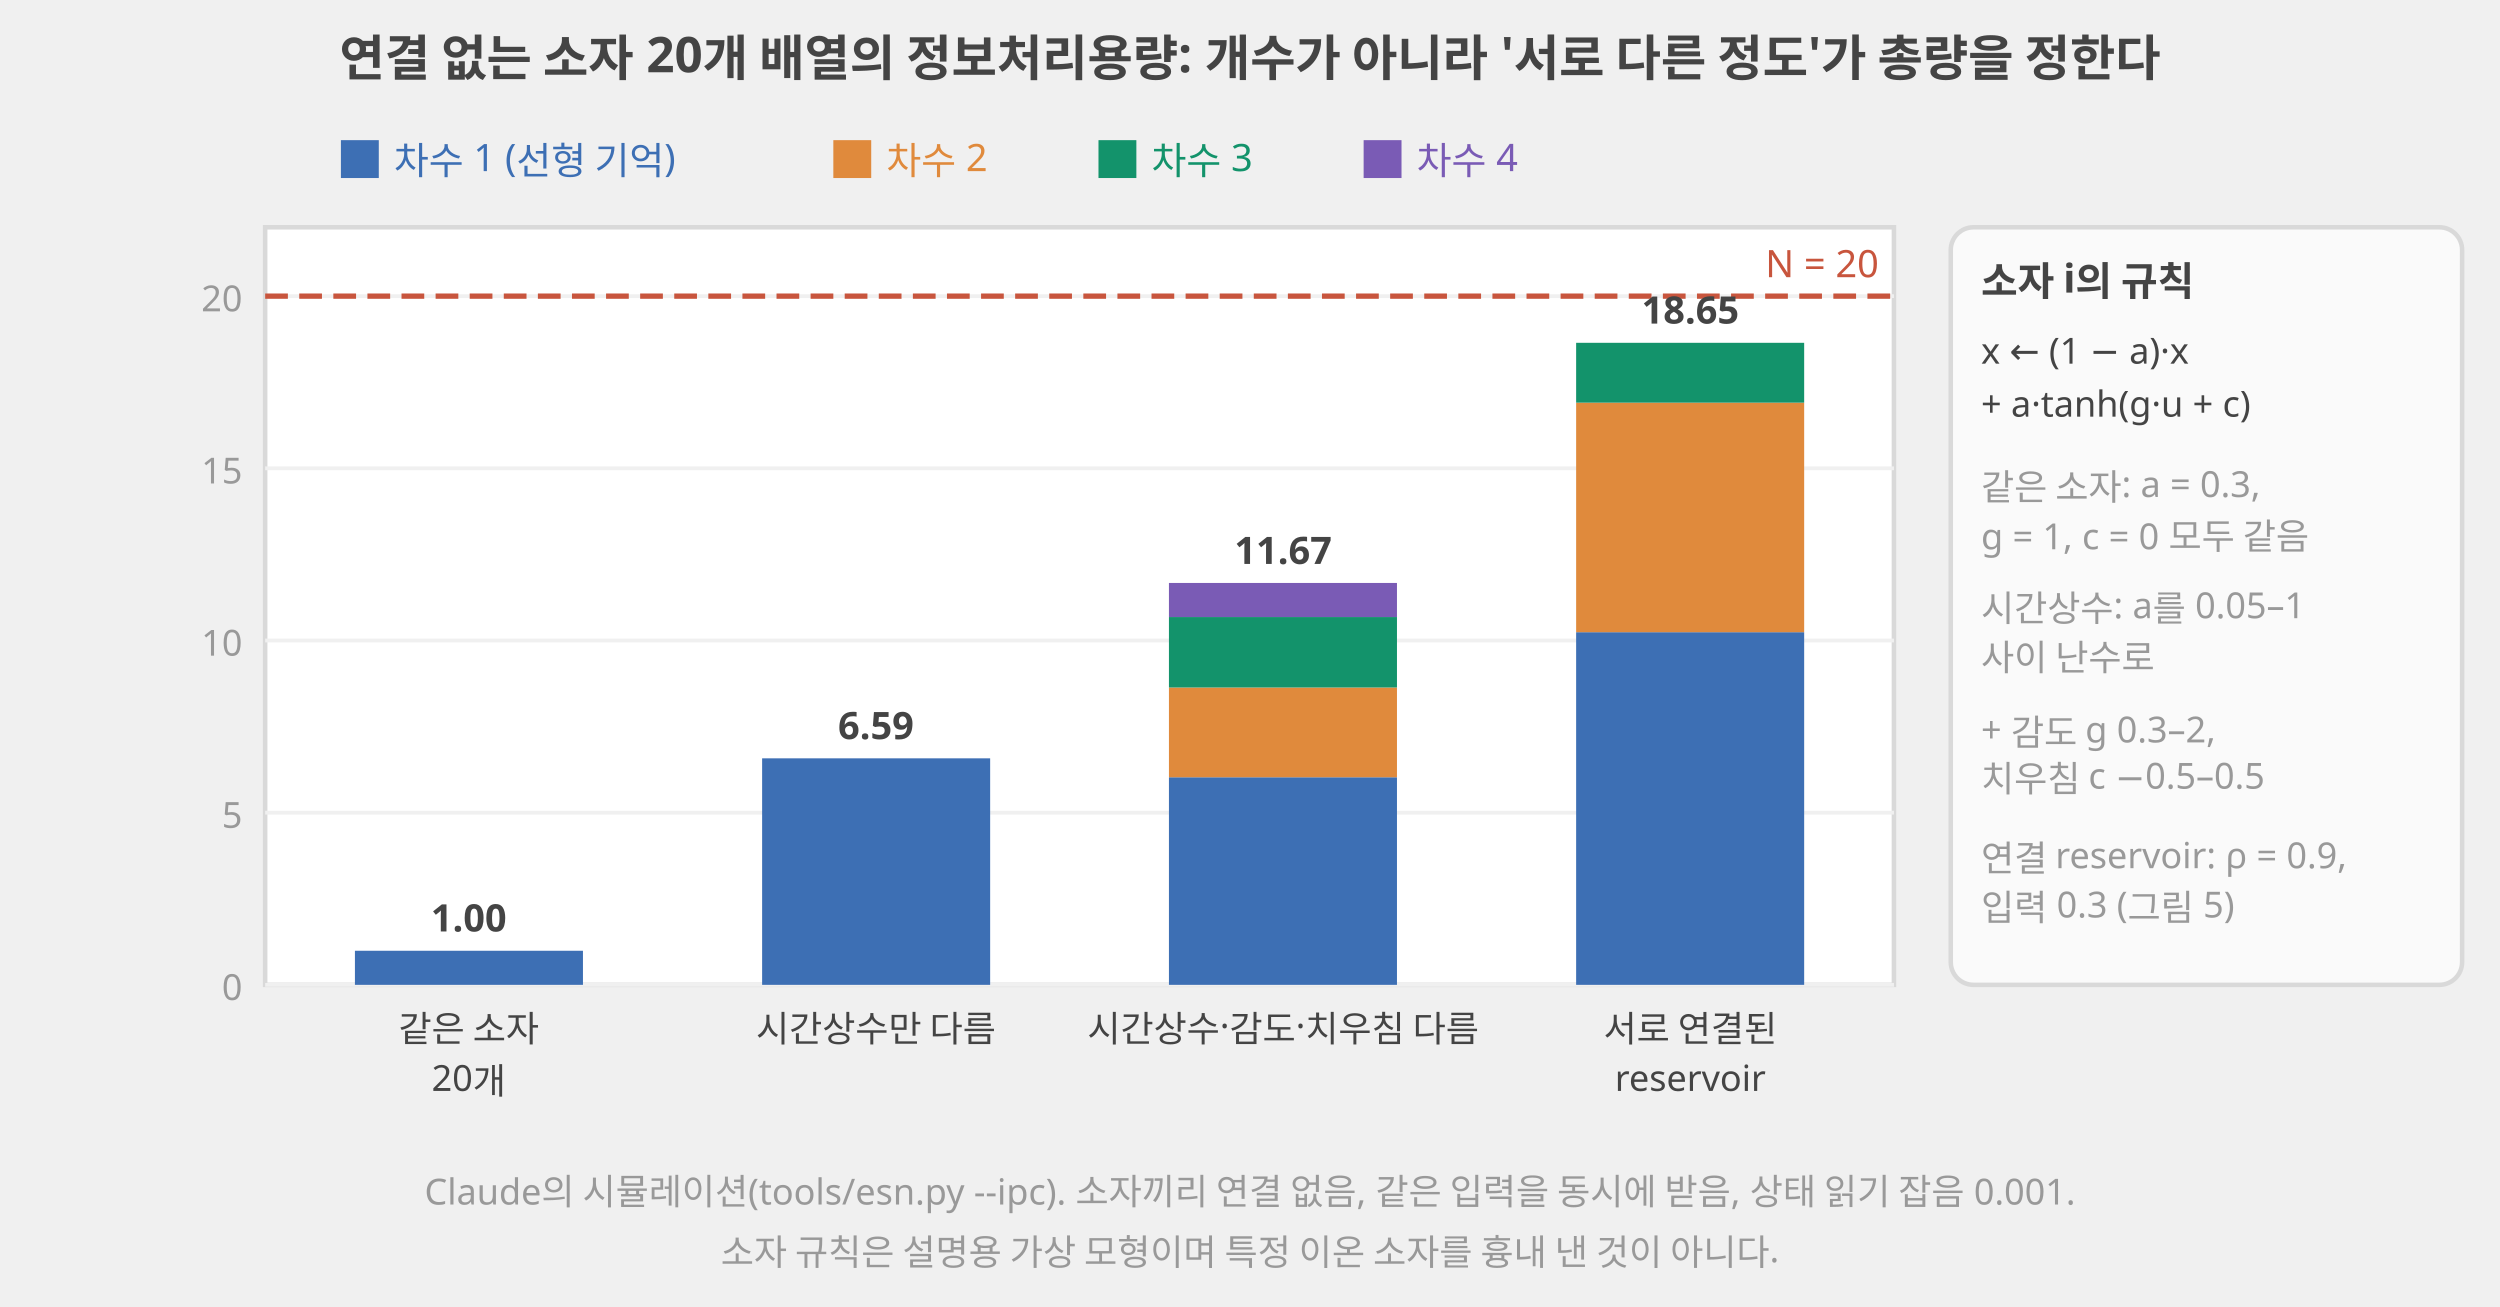
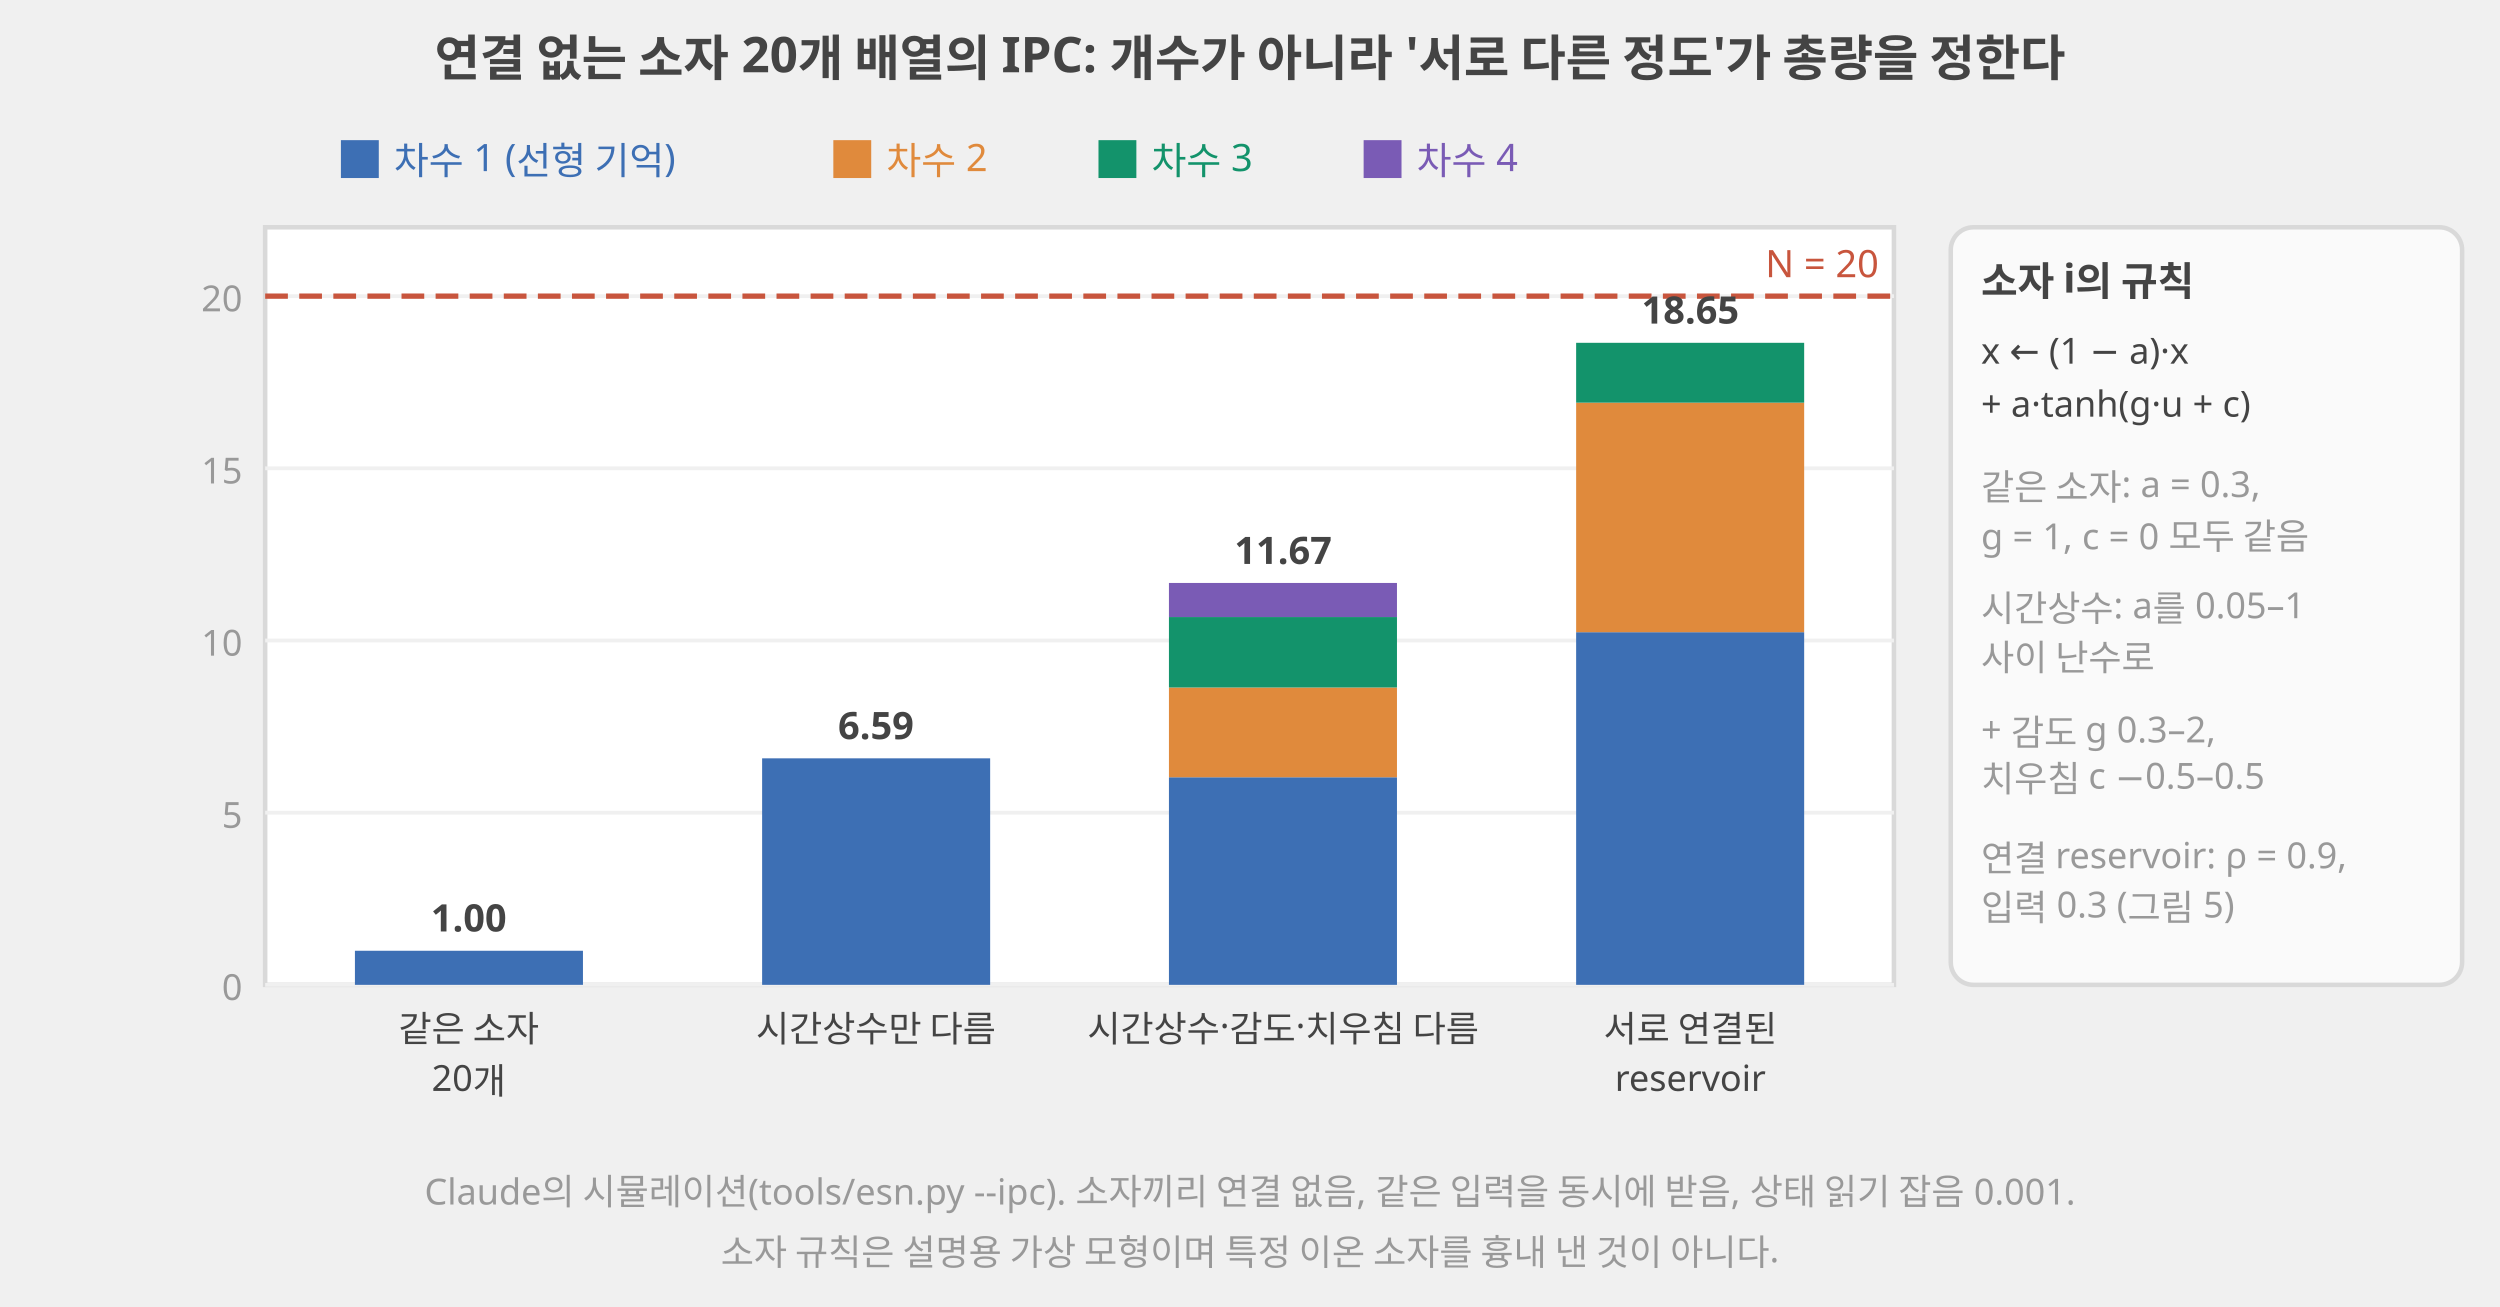
<svg xmlns="http://www.w3.org/2000/svg" viewBox="0 0 660 345" width="100%" font-family="Noto Sans KR, Malgun Gothic, sans-serif" font-size="13" fill="#444">
  <defs>
    <marker id="arr" viewBox="0 0 10 10" refX="9" refY="5" markerWidth="7" markerHeight="7" orient="auto-start-reverse">
      <path d="M0,0 L10,5 L0,10 z" fill="#444" />
    </marker>
  </defs>
-   <text x="330" y="20" font-size="13" fill="#444" text-anchor="middle" font-weight="bold">연결 없는 소자 20개 배열의 정보처리용량: 개수가 아니라 '서로 다른 정도'가 총량을 정한다</text>
+   <text x="330" y="20" font-size="13" fill="#444" text-anchor="middle" font-weight="bold">연결 없는 소자 20개 배열의 IPC: 개수가 아니라 '서로 다른 정도'가 총량을 정한다</text>
  <rect x="70" y="60" width="430" height="200" rx="0" fill="#fff" stroke="#d9d9d9" stroke-width="1.2" />
  <line x1="70" y1="260.0" x2="500" y2="260.0" stroke="#f0f0f0" stroke-width="1" />
  <text x="64" y="264.0" font-size="9.5" fill="#999" text-anchor="end" font-weight="normal">0</text>
  <line x1="70" y1="214.545" x2="500" y2="214.545" stroke="#f0f0f0" stroke-width="1" />
  <text x="64" y="218.545" font-size="9.5" fill="#999" text-anchor="end" font-weight="normal">5</text>
  <line x1="70" y1="169.091" x2="500" y2="169.091" stroke="#f0f0f0" stroke-width="1" />
  <text x="64" y="173.091" font-size="9.5" fill="#999" text-anchor="end" font-weight="normal">10</text>
  <line x1="70" y1="123.636" x2="500" y2="123.636" stroke="#f0f0f0" stroke-width="1" />
  <text x="64" y="127.636" font-size="9.5" fill="#999" text-anchor="end" font-weight="normal">15</text>
  <line x1="70" y1="78.182" x2="500" y2="78.182" stroke="#f0f0f0" stroke-width="1" />
  <text x="64" y="82.182" font-size="9.5" fill="#999" text-anchor="end" font-weight="normal">20</text>
  <line x1="70" y1="78.182" x2="500" y2="78.182" stroke="#c8553d" stroke-width="1.4" stroke-dasharray="6,3" />
  <text x="496" y="73.182" font-size="10" fill="#c8553d" text-anchor="end" font-weight="normal" stroke="#fff" stroke-width="4" paint-order="stroke" stroke-linejoin="round">N = 20</text>
  <rect x="93.7" y="251.0" width="60.2" height="9.0" fill="#3d6fb4" />
  <text x="123.75" y="245.91" font-size="10" fill="#444" text-anchor="middle" font-weight="bold">1.00</text>
  <text x="123.75" y="275" font-size="9.5" fill="#444" text-anchor="middle" font-weight="normal">같은 소자</text>
  <text x="123.75" y="288" font-size="9.5" fill="#444" text-anchor="middle" font-weight="normal">20개</text>
  <rect x="201.2" y="200.2" width="60.2" height="59.8" fill="#3d6fb4" />
  <text x="231.25" y="195.128" font-size="10" fill="#444" text-anchor="middle" font-weight="bold">6.59</text>
  <text x="231.25" y="275" font-size="9.5" fill="#444" text-anchor="middle" font-weight="normal">시간상수만 다름</text>
  <rect x="308.6" y="205.2" width="60.2" height="54.8" fill="#3d6fb4" />
  <rect x="308.6" y="181.5" width="60.2" height="23.7" fill="#e08a3c" />
  <rect x="308.6" y="162.9" width="60.2" height="18.6" fill="#13936b" />
  <rect x="308.6" y="153.9" width="60.2" height="9.0" fill="#7a5bb5" />
  <text x="338.75" y="148.885" font-size="10" fill="#444" text-anchor="middle" font-weight="bold">11.67</text>
  <text x="338.75" y="275" font-size="9.5" fill="#444" text-anchor="middle" font-weight="normal">시간상수·감도·치우침 다름</text>
  <rect x="416.1" y="166.9" width="60.2" height="93.1" fill="#3d6fb4" />
  <rect x="416.1" y="106.3" width="60.2" height="60.6" fill="#e08a3c" />
  <rect x="416.1" y="90.5" width="60.2" height="15.8" fill="#13936b" />
  <text x="446.25" y="85.424" font-size="10" fill="#444" text-anchor="middle" font-weight="bold">18.65</text>
  <text x="446.25" y="275" font-size="9.5" fill="#444" text-anchor="middle" font-weight="normal">서로 연결된</text>
  <text x="446.25" y="288" font-size="9.5" fill="#444" text-anchor="middle" font-weight="normal">reservoir</text>
  <rect x="90" y="37" width="10" height="10" fill="#3d6fb4" />
  <text x="104" y="46" font-size="10" fill="#3d6fb4" text-anchor="start" font-weight="normal">차수 1 (선형 기억)</text>
  <rect x="220" y="37" width="10" height="10" fill="#e08a3c" />
  <text x="234" y="46" font-size="10" fill="#e08a3c" text-anchor="start" font-weight="normal">차수 2</text>
  <rect x="290" y="37" width="10" height="10" fill="#13936b" />
  <text x="304" y="46" font-size="10" fill="#13936b" text-anchor="start" font-weight="normal">차수 3</text>
  <rect x="360" y="37" width="10" height="10" fill="#7a5bb5" />
  <text x="374" y="46" font-size="10" fill="#7a5bb5" text-anchor="start" font-weight="normal">차수 4</text>
  <rect x="515" y="60" width="135" height="200" rx="6" fill="#fafafa" stroke="#d9d9d9" stroke-width="1.2" />
  <text x="523" y="78" font-size="10.5" fill="#444" text-anchor="start" font-weight="bold">소자 i의 규칙</text>
  <text x="523" y="96" font-size="9.5" fill="#444" text-anchor="start" font-weight="normal">x ← (1 − a)·x</text>
  <text x="523" y="110" font-size="9.5" fill="#444" text-anchor="start" font-weight="normal">  + a·tanh(g·u + c)</text>
  <text x="523" y="132" font-size="9.5" fill="#999" text-anchor="start" font-weight="normal">같은 소자: a = 0.3,</text>
  <text x="523" y="145" font-size="9.5" fill="#999" text-anchor="start" font-weight="normal">g = 1, c = 0 모두 같음</text>
  <text x="523" y="164" font-size="9.5" fill="#999" text-anchor="start" font-weight="normal">시간상수: a를 0.05–1</text>
  <text x="523" y="177" font-size="9.5" fill="#999" text-anchor="start" font-weight="normal">사이 난수로</text>
  <text x="523" y="196" font-size="9.5" fill="#999" text-anchor="start" font-weight="normal">+ 감도 g 0.3–2,</text>
  <text x="523" y="209" font-size="9.5" fill="#999" text-anchor="start" font-weight="normal">치우침 c −0.5–0.5</text>
  <text x="523" y="230" font-size="9.5" fill="#999" text-anchor="start" font-weight="normal">연결 reservoir: ρ = 0.9,</text>
  <text x="523" y="243" font-size="9.5" fill="#999" text-anchor="start" font-weight="normal">입력 0.3 (그림 5)</text>
  <text x="330" y="318" font-size="9.5" fill="#999" text-anchor="middle" font-weight="normal">Claude의 시뮬레이션(tools/esn.py --ipc). 소자끼리 연결 없음, 같은 입력을 동시에 받음, 상태 읽기 잡음 0.001.</text>
  <text x="330" y="334" font-size="9.5" fill="#999" text-anchor="middle" font-weight="normal">소자 규칙은 설명용 가상 모형이며 특정 이온 소자를 흉내 낸 것이 아니다.</text>
</svg>
